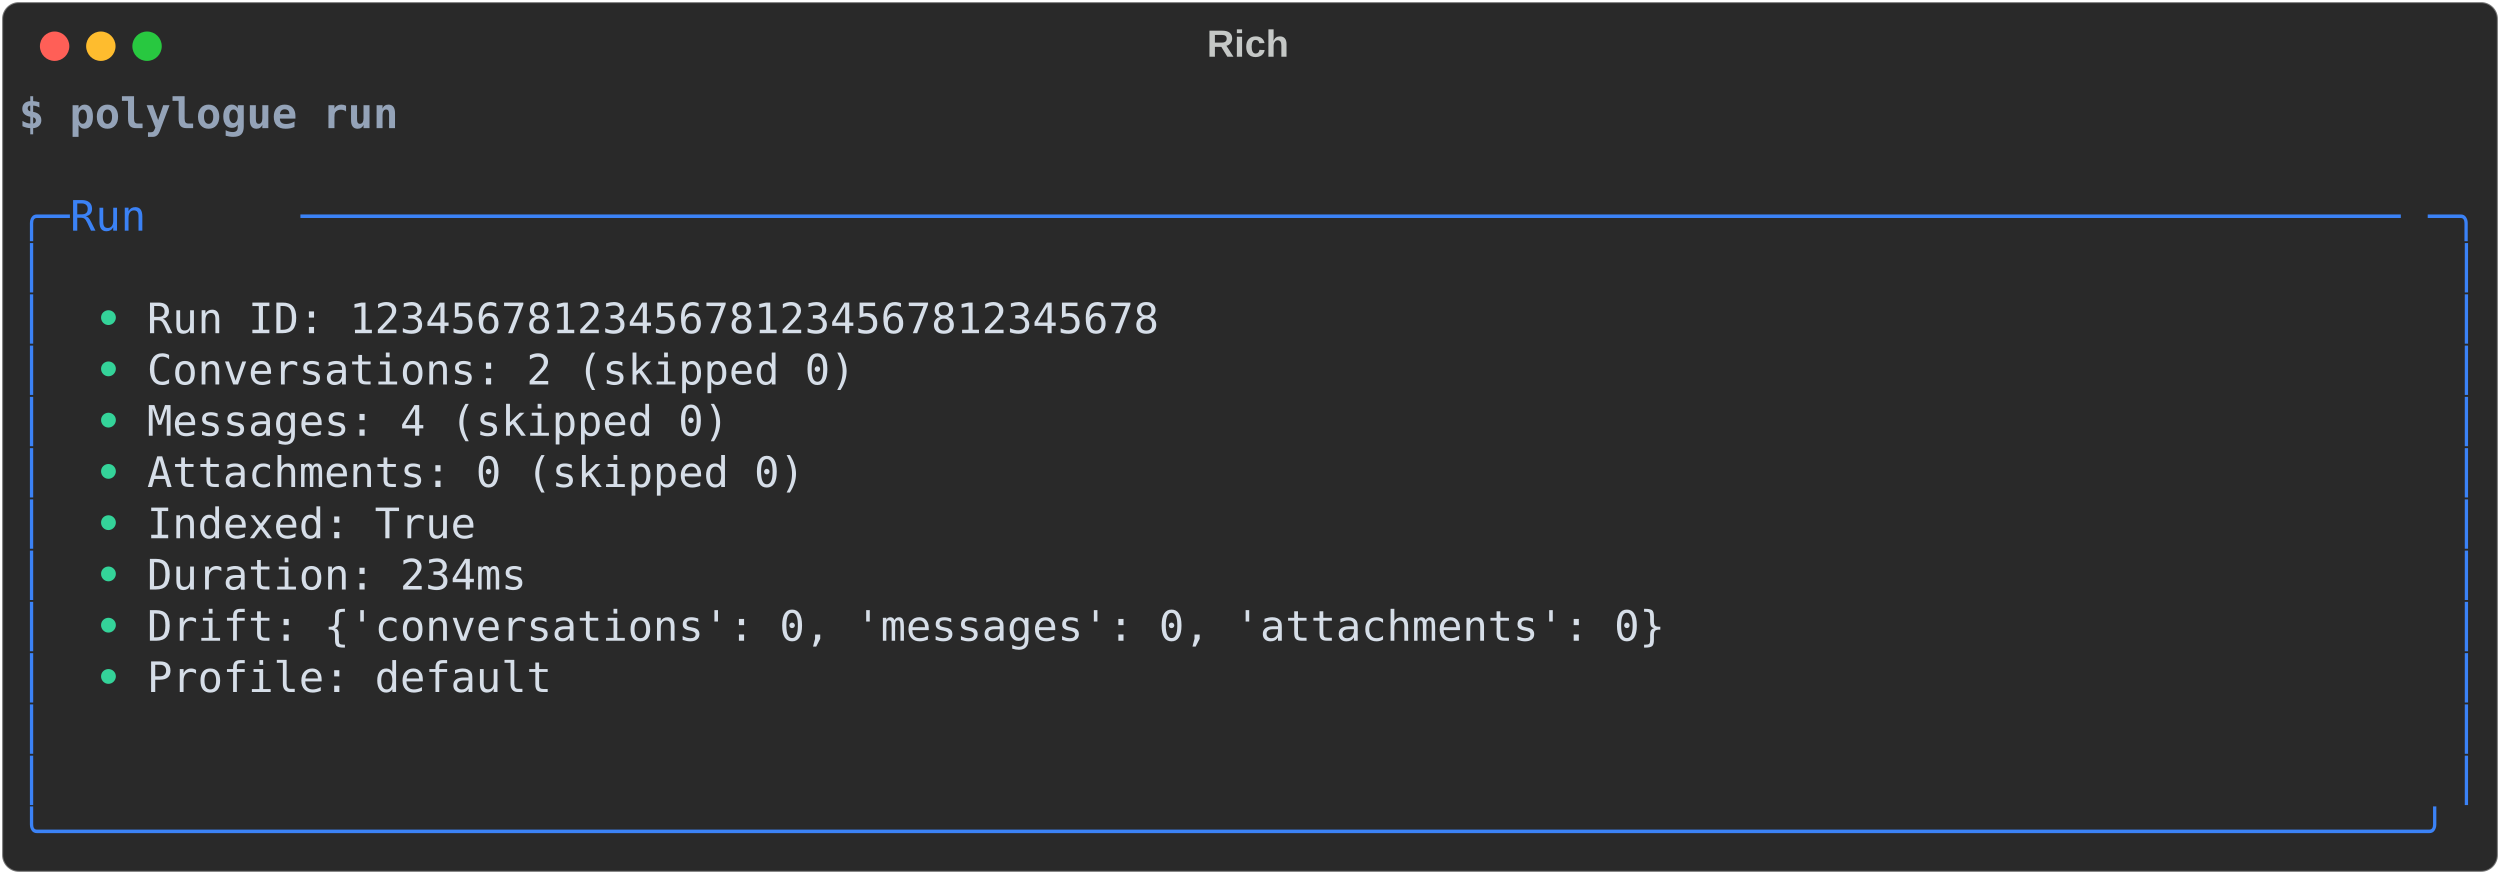
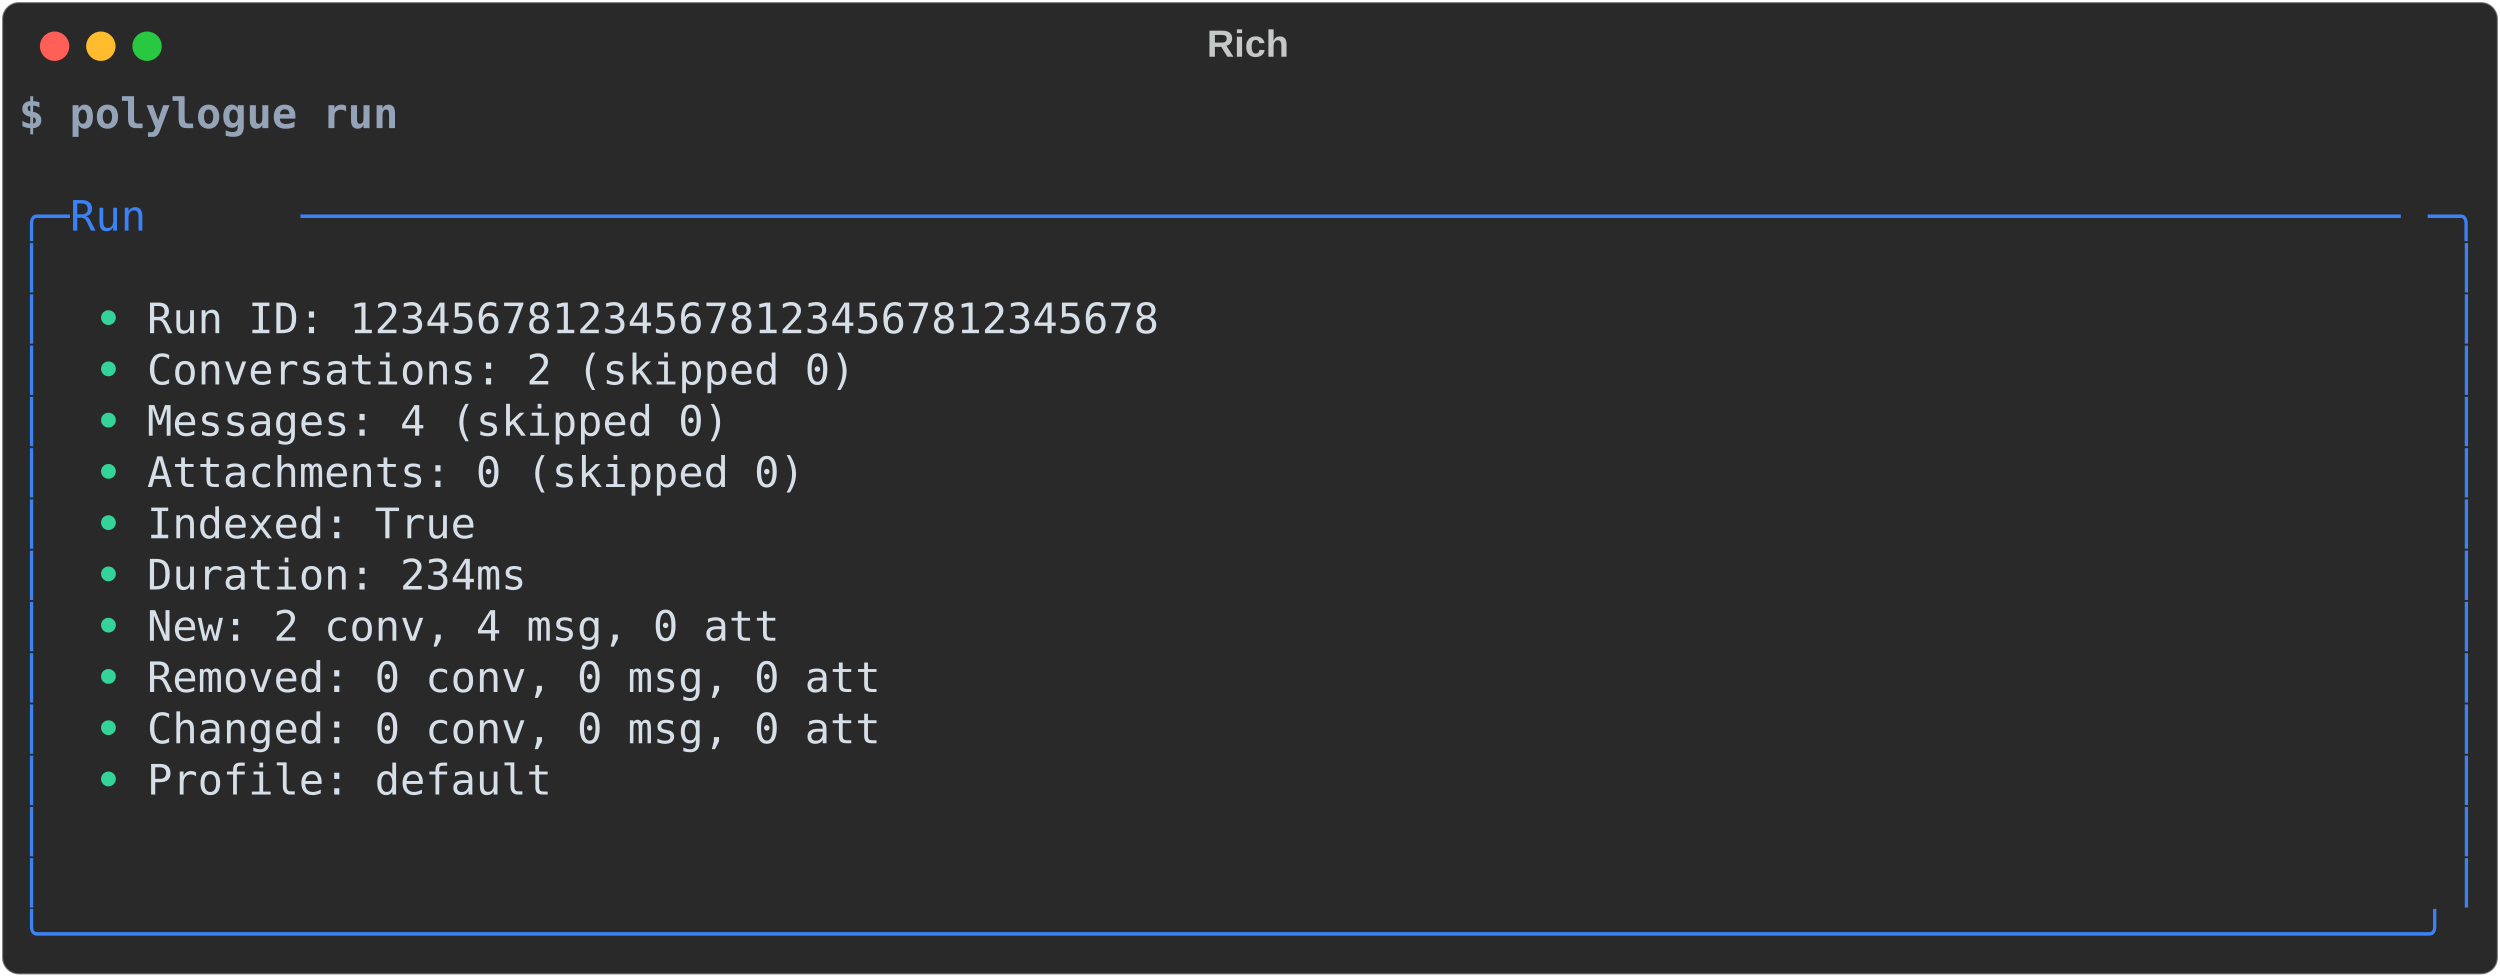
- <svg xmlns="http://www.w3.org/2000/svg" class="rich-terminal" viewBox="0 0 1190 416.0">
+ <svg xmlns="http://www.w3.org/2000/svg" class="rich-terminal" viewBox="0 0 1190 464.8">
  <style>

    @font-face {
        font-family: "Fira Code";
        src: local("FiraCode-Regular"),
                url("https://cdnjs.cloudflare.com/ajax/libs/firacode/6.2.0/woff2/FiraCode-Regular.woff2") format("woff2"),
                url("https://cdnjs.cloudflare.com/ajax/libs/firacode/6.2.0/woff/FiraCode-Regular.woff") format("woff");
        font-style: normal;
        font-weight: 400;
    }
    @font-face {
        font-family: "Fira Code";
        src: local("FiraCode-Bold"),
                url("https://cdnjs.cloudflare.com/ajax/libs/firacode/6.2.0/woff2/FiraCode-Bold.woff2") format("woff2"),
                url("https://cdnjs.cloudflare.com/ajax/libs/firacode/6.2.0/woff/FiraCode-Bold.woff") format("woff");
        font-style: bold;
        font-weight: 700;
    }

-     .terminal-4272991300-matrix {
+     .terminal-3718588931-matrix {
        font-family: Fira Code, monospace;
        font-size: 20px;
        line-height: 24.4px;
        font-variant-east-asian: full-width;
    }

-     .terminal-4272991300-title {
+     .terminal-3718588931-title {
        font-size: 18px;
        font-weight: bold;
        font-family: arial;
    }

-     .terminal-4272991300-r1 { fill: #94a3b8;font-weight: bold }
- .terminal-4272991300-r2 { fill: #c5c8c6 }
- .terminal-4272991300-r3 { fill: #3b82f6 }
- .terminal-4272991300-r4 { fill: #34d399;font-weight: bold }
- .terminal-4272991300-r5 { fill: #d6dee8 }
+     .terminal-3718588931-r1 { fill: #94a3b8;font-weight: bold }
+ .terminal-3718588931-r2 { fill: #c5c8c6 }
+ .terminal-3718588931-r3 { fill: #3b82f6 }
+ .terminal-3718588931-r4 { fill: #34d399;font-weight: bold }
+ .terminal-3718588931-r5 { fill: #d6dee8 }
    </style>
  <defs>
-     <clipPath id="terminal-4272991300-clip-terminal">
-       <rect x="0" y="0" width="1170.2" height="365.0" />
+     <clipPath id="terminal-3718588931-clip-terminal">
+       <rect x="0" y="0" width="1170.2" height="413.8" />
    </clipPath>
-     <clipPath id="terminal-4272991300-line-0">
+     <clipPath id="terminal-3718588931-line-0">
      <rect x="0" y="1.5" width="1171.2" height="24.65" />
    </clipPath>
-     <clipPath id="terminal-4272991300-line-1">
+     <clipPath id="terminal-3718588931-line-1">
      <rect x="0" y="25.9" width="1171.2" height="24.65" />
    </clipPath>
-     <clipPath id="terminal-4272991300-line-2">
+     <clipPath id="terminal-3718588931-line-2">
      <rect x="0" y="50.3" width="1171.2" height="24.65" />
    </clipPath>
-     <clipPath id="terminal-4272991300-line-3">
+     <clipPath id="terminal-3718588931-line-3">
      <rect x="0" y="74.7" width="1171.2" height="24.65" />
    </clipPath>
-     <clipPath id="terminal-4272991300-line-4">
+     <clipPath id="terminal-3718588931-line-4">
      <rect x="0" y="99.1" width="1171.2" height="24.65" />
    </clipPath>
-     <clipPath id="terminal-4272991300-line-5">
+     <clipPath id="terminal-3718588931-line-5">
      <rect x="0" y="123.5" width="1171.2" height="24.65" />
    </clipPath>
-     <clipPath id="terminal-4272991300-line-6">
+     <clipPath id="terminal-3718588931-line-6">
      <rect x="0" y="147.9" width="1171.2" height="24.65" />
    </clipPath>
-     <clipPath id="terminal-4272991300-line-7">
+     <clipPath id="terminal-3718588931-line-7">
      <rect x="0" y="172.3" width="1171.2" height="24.65" />
    </clipPath>
-     <clipPath id="terminal-4272991300-line-8">
+     <clipPath id="terminal-3718588931-line-8">
      <rect x="0" y="196.7" width="1171.2" height="24.65" />
    </clipPath>
-     <clipPath id="terminal-4272991300-line-9">
+     <clipPath id="terminal-3718588931-line-9">
      <rect x="0" y="221.1" width="1171.2" height="24.65" />
    </clipPath>
-     <clipPath id="terminal-4272991300-line-10">
+     <clipPath id="terminal-3718588931-line-10">
      <rect x="0" y="245.5" width="1171.2" height="24.65" />
    </clipPath>
-     <clipPath id="terminal-4272991300-line-11">
+     <clipPath id="terminal-3718588931-line-11">
      <rect x="0" y="269.9" width="1171.2" height="24.65" />
    </clipPath>
-     <clipPath id="terminal-4272991300-line-12">
+     <clipPath id="terminal-3718588931-line-12">
      <rect x="0" y="294.3" width="1171.2" height="24.65" />
    </clipPath>
-     <clipPath id="terminal-4272991300-line-13">
+     <clipPath id="terminal-3718588931-line-13">
      <rect x="0" y="318.7" width="1171.2" height="24.65" />
    </clipPath>
+     <clipPath id="terminal-3718588931-line-14">
+       <rect x="0" y="343.1" width="1171.2" height="24.65" />
+     </clipPath>
+     <clipPath id="terminal-3718588931-line-15">
+       <rect x="0" y="367.5" width="1171.2" height="24.65" />
+     </clipPath>
  </defs>
-   <rect fill="#292929" stroke="rgba(255,255,255,0.35)" stroke-width="1" x="1" y="1" width="1188" height="414" rx="8" />
-   <text class="terminal-4272991300-title" fill="#c5c8c6" text-anchor="middle" x="594" y="27">Rich</text>
+   <rect fill="#292929" stroke="rgba(255,255,255,0.35)" stroke-width="1" x="1" y="1" width="1188" height="462.8" rx="8" />
+   <text class="terminal-3718588931-title" fill="#c5c8c6" text-anchor="middle" x="594" y="27">Rich</text>
  <g transform="translate(26,22)">
    <circle cx="0" cy="0" r="7" fill="#ff5f57" />
    <circle cx="22" cy="0" r="7" fill="#febc2e" />
    <circle cx="44" cy="0" r="7" fill="#28c840" />
  </g>
-   <g transform="translate(9, 41)" clip-path="url(#terminal-4272991300-clip-terminal)">
-     <g class="terminal-4272991300-matrix">
-       <text class="terminal-4272991300-r1" x="0" y="20" textLength="183" clip-path="url(#terminal-4272991300-line-0)">$ polylogue run</text>
-       <text class="terminal-4272991300-r2" x="1171.2" y="20" textLength="12.2" clip-path="url(#terminal-4272991300-line-0)">
+   <g transform="translate(9, 41)" clip-path="url(#terminal-3718588931-clip-terminal)">
+     <g class="terminal-3718588931-matrix">
+       <text class="terminal-3718588931-r1" x="0" y="20" textLength="183" clip-path="url(#terminal-3718588931-line-0)">$ polylogue run</text>
+       <text class="terminal-3718588931-r2" x="1171.2" y="20" textLength="12.2" clip-path="url(#terminal-3718588931-line-0)">
</text>
-       <text class="terminal-4272991300-r2" x="1171.2" y="44.4" textLength="12.2" clip-path="url(#terminal-4272991300-line-1)">
+       <text class="terminal-3718588931-r2" x="1171.2" y="44.4" textLength="12.2" clip-path="url(#terminal-3718588931-line-1)">
</text>
-       <text class="terminal-4272991300-r3" x="0" y="68.8" textLength="24.4" clip-path="url(#terminal-4272991300-line-2)">╭─</text>
-       <text class="terminal-4272991300-r3" x="24.4" y="68.8" textLength="109.8" clip-path="url(#terminal-4272991300-line-2)">   Run   </text>
-       <text class="terminal-4272991300-r3" x="134.2" y="68.8" textLength="1012.6" clip-path="url(#terminal-4272991300-line-2)">───────────────────────────────────────────────────────────────────────────────────</text>
-       <text class="terminal-4272991300-r3" x="1146.8" y="68.8" textLength="24.4" clip-path="url(#terminal-4272991300-line-2)">─╮</text>
-       <text class="terminal-4272991300-r2" x="1171.2" y="68.8" textLength="12.2" clip-path="url(#terminal-4272991300-line-2)">
+       <text class="terminal-3718588931-r3" x="0" y="68.8" textLength="24.4" clip-path="url(#terminal-3718588931-line-2)">╭─</text>
+       <text class="terminal-3718588931-r3" x="24.4" y="68.8" textLength="109.8" clip-path="url(#terminal-3718588931-line-2)">   Run   </text>
+       <text class="terminal-3718588931-r3" x="134.2" y="68.8" textLength="1012.6" clip-path="url(#terminal-3718588931-line-2)">───────────────────────────────────────────────────────────────────────────────────</text>
+       <text class="terminal-3718588931-r3" x="1146.8" y="68.8" textLength="24.4" clip-path="url(#terminal-3718588931-line-2)">─╮</text>
+       <text class="terminal-3718588931-r2" x="1171.2" y="68.8" textLength="12.2" clip-path="url(#terminal-3718588931-line-2)">
</text>
-       <text class="terminal-4272991300-r3" x="0" y="93.2" textLength="12.2" clip-path="url(#terminal-4272991300-line-3)">│</text>
-       <text class="terminal-4272991300-r3" x="1159" y="93.2" textLength="12.2" clip-path="url(#terminal-4272991300-line-3)">│</text>
-       <text class="terminal-4272991300-r2" x="1171.2" y="93.2" textLength="12.2" clip-path="url(#terminal-4272991300-line-3)">
+       <text class="terminal-3718588931-r3" x="0" y="93.2" textLength="12.2" clip-path="url(#terminal-3718588931-line-3)">│</text>
+       <text class="terminal-3718588931-r3" x="1159" y="93.2" textLength="12.2" clip-path="url(#terminal-3718588931-line-3)">│</text>
+       <text class="terminal-3718588931-r2" x="1171.2" y="93.2" textLength="12.2" clip-path="url(#terminal-3718588931-line-3)">
</text>
-       <text class="terminal-4272991300-r3" x="0" y="117.6" textLength="12.2" clip-path="url(#terminal-4272991300-line-4)">│</text>
-       <text class="terminal-4272991300-r4" x="36.6" y="117.6" textLength="24.4" clip-path="url(#terminal-4272991300-line-4)">• </text>
-       <text class="terminal-4272991300-r5" x="61" y="117.6" textLength="488" clip-path="url(#terminal-4272991300-line-4)">Run ID: 12345678123456781234567812345678</text>
-       <text class="terminal-4272991300-r3" x="1159" y="117.6" textLength="12.2" clip-path="url(#terminal-4272991300-line-4)">│</text>
-       <text class="terminal-4272991300-r2" x="1171.2" y="117.6" textLength="12.2" clip-path="url(#terminal-4272991300-line-4)">
+       <text class="terminal-3718588931-r3" x="0" y="117.6" textLength="12.2" clip-path="url(#terminal-3718588931-line-4)">│</text>
+       <text class="terminal-3718588931-r4" x="36.6" y="117.6" textLength="24.4" clip-path="url(#terminal-3718588931-line-4)">• </text>
+       <text class="terminal-3718588931-r5" x="61" y="117.6" textLength="488" clip-path="url(#terminal-3718588931-line-4)">Run ID: 12345678123456781234567812345678</text>
+       <text class="terminal-3718588931-r3" x="1159" y="117.6" textLength="12.2" clip-path="url(#terminal-3718588931-line-4)">│</text>
+       <text class="terminal-3718588931-r2" x="1171.2" y="117.6" textLength="12.2" clip-path="url(#terminal-3718588931-line-4)">
</text>
-       <text class="terminal-4272991300-r3" x="0" y="142" textLength="12.2" clip-path="url(#terminal-4272991300-line-5)">│</text>
-       <text class="terminal-4272991300-r4" x="36.6" y="142" textLength="24.4" clip-path="url(#terminal-4272991300-line-5)">• </text>
-       <text class="terminal-4272991300-r5" x="61" y="142" textLength="341.6" clip-path="url(#terminal-4272991300-line-5)">Conversations: 2 (skipped 0)</text>
-       <text class="terminal-4272991300-r3" x="1159" y="142" textLength="12.2" clip-path="url(#terminal-4272991300-line-5)">│</text>
-       <text class="terminal-4272991300-r2" x="1171.2" y="142" textLength="12.2" clip-path="url(#terminal-4272991300-line-5)">
+       <text class="terminal-3718588931-r3" x="0" y="142" textLength="12.2" clip-path="url(#terminal-3718588931-line-5)">│</text>
+       <text class="terminal-3718588931-r4" x="36.6" y="142" textLength="24.4" clip-path="url(#terminal-3718588931-line-5)">• </text>
+       <text class="terminal-3718588931-r5" x="61" y="142" textLength="341.6" clip-path="url(#terminal-3718588931-line-5)">Conversations: 2 (skipped 0)</text>
+       <text class="terminal-3718588931-r3" x="1159" y="142" textLength="12.2" clip-path="url(#terminal-3718588931-line-5)">│</text>
+       <text class="terminal-3718588931-r2" x="1171.2" y="142" textLength="12.2" clip-path="url(#terminal-3718588931-line-5)">
</text>
-       <text class="terminal-4272991300-r3" x="0" y="166.4" textLength="12.2" clip-path="url(#terminal-4272991300-line-6)">│</text>
-       <text class="terminal-4272991300-r4" x="36.6" y="166.4" textLength="24.4" clip-path="url(#terminal-4272991300-line-6)">• </text>
-       <text class="terminal-4272991300-r5" x="61" y="166.4" textLength="280.6" clip-path="url(#terminal-4272991300-line-6)">Messages: 4 (skipped 0)</text>
-       <text class="terminal-4272991300-r3" x="1159" y="166.4" textLength="12.2" clip-path="url(#terminal-4272991300-line-6)">│</text>
-       <text class="terminal-4272991300-r2" x="1171.2" y="166.4" textLength="12.2" clip-path="url(#terminal-4272991300-line-6)">
+       <text class="terminal-3718588931-r3" x="0" y="166.4" textLength="12.2" clip-path="url(#terminal-3718588931-line-6)">│</text>
+       <text class="terminal-3718588931-r4" x="36.6" y="166.4" textLength="24.4" clip-path="url(#terminal-3718588931-line-6)">• </text>
+       <text class="terminal-3718588931-r5" x="61" y="166.4" textLength="280.6" clip-path="url(#terminal-3718588931-line-6)">Messages: 4 (skipped 0)</text>
+       <text class="terminal-3718588931-r3" x="1159" y="166.4" textLength="12.2" clip-path="url(#terminal-3718588931-line-6)">│</text>
+       <text class="terminal-3718588931-r2" x="1171.2" y="166.4" textLength="12.2" clip-path="url(#terminal-3718588931-line-6)">
</text>
-       <text class="terminal-4272991300-r3" x="0" y="190.8" textLength="12.2" clip-path="url(#terminal-4272991300-line-7)">│</text>
-       <text class="terminal-4272991300-r4" x="36.6" y="190.8" textLength="24.4" clip-path="url(#terminal-4272991300-line-7)">• </text>
-       <text class="terminal-4272991300-r5" x="61" y="190.8" textLength="317.2" clip-path="url(#terminal-4272991300-line-7)">Attachments: 0 (skipped 0)</text>
-       <text class="terminal-4272991300-r3" x="1159" y="190.8" textLength="12.2" clip-path="url(#terminal-4272991300-line-7)">│</text>
-       <text class="terminal-4272991300-r2" x="1171.2" y="190.8" textLength="12.2" clip-path="url(#terminal-4272991300-line-7)">
+       <text class="terminal-3718588931-r3" x="0" y="190.8" textLength="12.2" clip-path="url(#terminal-3718588931-line-7)">│</text>
+       <text class="terminal-3718588931-r4" x="36.6" y="190.8" textLength="24.4" clip-path="url(#terminal-3718588931-line-7)">• </text>
+       <text class="terminal-3718588931-r5" x="61" y="190.8" textLength="317.2" clip-path="url(#terminal-3718588931-line-7)">Attachments: 0 (skipped 0)</text>
+       <text class="terminal-3718588931-r3" x="1159" y="190.8" textLength="12.2" clip-path="url(#terminal-3718588931-line-7)">│</text>
+       <text class="terminal-3718588931-r2" x="1171.2" y="190.8" textLength="12.2" clip-path="url(#terminal-3718588931-line-7)">
</text>
-       <text class="terminal-4272991300-r3" x="0" y="215.2" textLength="12.2" clip-path="url(#terminal-4272991300-line-8)">│</text>
-       <text class="terminal-4272991300-r4" x="36.6" y="215.2" textLength="24.4" clip-path="url(#terminal-4272991300-line-8)">• </text>
-       <text class="terminal-4272991300-r5" x="61" y="215.2" textLength="158.6" clip-path="url(#terminal-4272991300-line-8)">Indexed: True</text>
-       <text class="terminal-4272991300-r3" x="1159" y="215.2" textLength="12.2" clip-path="url(#terminal-4272991300-line-8)">│</text>
-       <text class="terminal-4272991300-r2" x="1171.2" y="215.2" textLength="12.2" clip-path="url(#terminal-4272991300-line-8)">
+       <text class="terminal-3718588931-r3" x="0" y="215.2" textLength="12.2" clip-path="url(#terminal-3718588931-line-8)">│</text>
+       <text class="terminal-3718588931-r4" x="36.6" y="215.2" textLength="24.4" clip-path="url(#terminal-3718588931-line-8)">• </text>
+       <text class="terminal-3718588931-r5" x="61" y="215.2" textLength="158.6" clip-path="url(#terminal-3718588931-line-8)">Indexed: True</text>
+       <text class="terminal-3718588931-r3" x="1159" y="215.2" textLength="12.2" clip-path="url(#terminal-3718588931-line-8)">│</text>
+       <text class="terminal-3718588931-r2" x="1171.2" y="215.2" textLength="12.2" clip-path="url(#terminal-3718588931-line-8)">
</text>
-       <text class="terminal-4272991300-r3" x="0" y="239.6" textLength="12.2" clip-path="url(#terminal-4272991300-line-9)">│</text>
-       <text class="terminal-4272991300-r4" x="36.6" y="239.6" textLength="24.4" clip-path="url(#terminal-4272991300-line-9)">• </text>
-       <text class="terminal-4272991300-r5" x="61" y="239.6" textLength="183" clip-path="url(#terminal-4272991300-line-9)">Duration: 234ms</text>
-       <text class="terminal-4272991300-r3" x="1159" y="239.6" textLength="12.2" clip-path="url(#terminal-4272991300-line-9)">│</text>
-       <text class="terminal-4272991300-r2" x="1171.2" y="239.6" textLength="12.2" clip-path="url(#terminal-4272991300-line-9)">
+       <text class="terminal-3718588931-r3" x="0" y="239.6" textLength="12.2" clip-path="url(#terminal-3718588931-line-9)">│</text>
+       <text class="terminal-3718588931-r4" x="36.6" y="239.6" textLength="24.4" clip-path="url(#terminal-3718588931-line-9)">• </text>
+       <text class="terminal-3718588931-r5" x="61" y="239.6" textLength="183" clip-path="url(#terminal-3718588931-line-9)">Duration: 234ms</text>
+       <text class="terminal-3718588931-r3" x="1159" y="239.6" textLength="12.2" clip-path="url(#terminal-3718588931-line-9)">│</text>
+       <text class="terminal-3718588931-r2" x="1171.2" y="239.6" textLength="12.2" clip-path="url(#terminal-3718588931-line-9)">
</text>
-       <text class="terminal-4272991300-r3" x="0" y="264" textLength="12.2" clip-path="url(#terminal-4272991300-line-10)">│</text>
-       <text class="terminal-4272991300-r4" x="36.6" y="264" textLength="24.4" clip-path="url(#terminal-4272991300-line-10)">• </text>
-       <text class="terminal-4272991300-r5" x="61" y="264" textLength="732" clip-path="url(#terminal-4272991300-line-10)">Drift: {'conversations': 0, 'messages': 0, 'attachments': 0}</text>
-       <text class="terminal-4272991300-r3" x="1159" y="264" textLength="12.2" clip-path="url(#terminal-4272991300-line-10)">│</text>
-       <text class="terminal-4272991300-r2" x="1171.2" y="264" textLength="12.2" clip-path="url(#terminal-4272991300-line-10)">
+       <text class="terminal-3718588931-r3" x="0" y="264" textLength="12.2" clip-path="url(#terminal-3718588931-line-10)">│</text>
+       <text class="terminal-3718588931-r4" x="36.6" y="264" textLength="24.4" clip-path="url(#terminal-3718588931-line-10)">• </text>
+       <text class="terminal-3718588931-r5" x="61" y="264" textLength="305" clip-path="url(#terminal-3718588931-line-10)">New: 2 conv, 4 msg, 0 att</text>
+       <text class="terminal-3718588931-r3" x="1159" y="264" textLength="12.2" clip-path="url(#terminal-3718588931-line-10)">│</text>
+       <text class="terminal-3718588931-r2" x="1171.2" y="264" textLength="12.2" clip-path="url(#terminal-3718588931-line-10)">
</text>
-       <text class="terminal-4272991300-r3" x="0" y="288.4" textLength="12.2" clip-path="url(#terminal-4272991300-line-11)">│</text>
-       <text class="terminal-4272991300-r4" x="36.6" y="288.4" textLength="24.4" clip-path="url(#terminal-4272991300-line-11)">• </text>
-       <text class="terminal-4272991300-r5" x="61" y="288.4" textLength="195.2" clip-path="url(#terminal-4272991300-line-11)">Profile: default</text>
-       <text class="terminal-4272991300-r3" x="1159" y="288.4" textLength="12.2" clip-path="url(#terminal-4272991300-line-11)">│</text>
-       <text class="terminal-4272991300-r2" x="1171.2" y="288.4" textLength="12.2" clip-path="url(#terminal-4272991300-line-11)">
+       <text class="terminal-3718588931-r3" x="0" y="288.4" textLength="12.2" clip-path="url(#terminal-3718588931-line-11)">│</text>
+       <text class="terminal-3718588931-r4" x="36.6" y="288.4" textLength="24.4" clip-path="url(#terminal-3718588931-line-11)">• </text>
+       <text class="terminal-3718588931-r5" x="61" y="288.4" textLength="353.8" clip-path="url(#terminal-3718588931-line-11)">Removed: 0 conv, 0 msg, 0 att</text>
+       <text class="terminal-3718588931-r3" x="1159" y="288.4" textLength="12.2" clip-path="url(#terminal-3718588931-line-11)">│</text>
+       <text class="terminal-3718588931-r2" x="1171.2" y="288.4" textLength="12.2" clip-path="url(#terminal-3718588931-line-11)">
</text>
-       <text class="terminal-4272991300-r3" x="0" y="312.8" textLength="12.2" clip-path="url(#terminal-4272991300-line-12)">│</text>
-       <text class="terminal-4272991300-r3" x="1159" y="312.8" textLength="12.2" clip-path="url(#terminal-4272991300-line-12)">│</text>
-       <text class="terminal-4272991300-r2" x="1171.2" y="312.8" textLength="12.2" clip-path="url(#terminal-4272991300-line-12)">
+       <text class="terminal-3718588931-r3" x="0" y="312.8" textLength="12.2" clip-path="url(#terminal-3718588931-line-12)">│</text>
+       <text class="terminal-3718588931-r4" x="36.6" y="312.8" textLength="24.4" clip-path="url(#terminal-3718588931-line-12)">• </text>
+       <text class="terminal-3718588931-r5" x="61" y="312.8" textLength="353.8" clip-path="url(#terminal-3718588931-line-12)">Changed: 0 conv, 0 msg, 0 att</text>
+       <text class="terminal-3718588931-r3" x="1159" y="312.8" textLength="12.2" clip-path="url(#terminal-3718588931-line-12)">│</text>
+       <text class="terminal-3718588931-r2" x="1171.2" y="312.8" textLength="12.2" clip-path="url(#terminal-3718588931-line-12)">
</text>
-       <text class="terminal-4272991300-r3" x="0" y="337.2" textLength="12.2" clip-path="url(#terminal-4272991300-line-13)">│</text>
-       <text class="terminal-4272991300-r3" x="1159" y="337.2" textLength="12.2" clip-path="url(#terminal-4272991300-line-13)">│</text>
-       <text class="terminal-4272991300-r2" x="1171.2" y="337.2" textLength="12.2" clip-path="url(#terminal-4272991300-line-13)">
+       <text class="terminal-3718588931-r3" x="0" y="337.2" textLength="12.2" clip-path="url(#terminal-3718588931-line-13)">│</text>
+       <text class="terminal-3718588931-r4" x="36.6" y="337.2" textLength="24.4" clip-path="url(#terminal-3718588931-line-13)">• </text>
+       <text class="terminal-3718588931-r5" x="61" y="337.2" textLength="195.2" clip-path="url(#terminal-3718588931-line-13)">Profile: default</text>
+       <text class="terminal-3718588931-r3" x="1159" y="337.2" textLength="12.2" clip-path="url(#terminal-3718588931-line-13)">│</text>
+       <text class="terminal-3718588931-r2" x="1171.2" y="337.2" textLength="12.2" clip-path="url(#terminal-3718588931-line-13)">
</text>
-       <text class="terminal-4272991300-r3" x="0" y="361.6" textLength="1171.2" clip-path="url(#terminal-4272991300-line-14)">╰──────────────────────────────────────────────────────────────────────────────────────────────╯</text>
-       <text class="terminal-4272991300-r2" x="1171.2" y="361.6" textLength="12.2" clip-path="url(#terminal-4272991300-line-14)">
+       <text class="terminal-3718588931-r3" x="0" y="361.6" textLength="12.2" clip-path="url(#terminal-3718588931-line-14)">│</text>
+       <text class="terminal-3718588931-r3" x="1159" y="361.6" textLength="12.2" clip-path="url(#terminal-3718588931-line-14)">│</text>
+       <text class="terminal-3718588931-r2" x="1171.2" y="361.6" textLength="12.2" clip-path="url(#terminal-3718588931-line-14)">
+ </text>
+       <text class="terminal-3718588931-r3" x="0" y="386" textLength="12.2" clip-path="url(#terminal-3718588931-line-15)">│</text>
+       <text class="terminal-3718588931-r3" x="1159" y="386" textLength="12.2" clip-path="url(#terminal-3718588931-line-15)">│</text>
+       <text class="terminal-3718588931-r2" x="1171.2" y="386" textLength="12.2" clip-path="url(#terminal-3718588931-line-15)">
+ </text>
+       <text class="terminal-3718588931-r3" x="0" y="410.4" textLength="1171.2" clip-path="url(#terminal-3718588931-line-16)">╰──────────────────────────────────────────────────────────────────────────────────────────────╯</text>
+       <text class="terminal-3718588931-r2" x="1171.2" y="410.4" textLength="12.2" clip-path="url(#terminal-3718588931-line-16)">
</text>
    </g>
  </g>
</svg>
